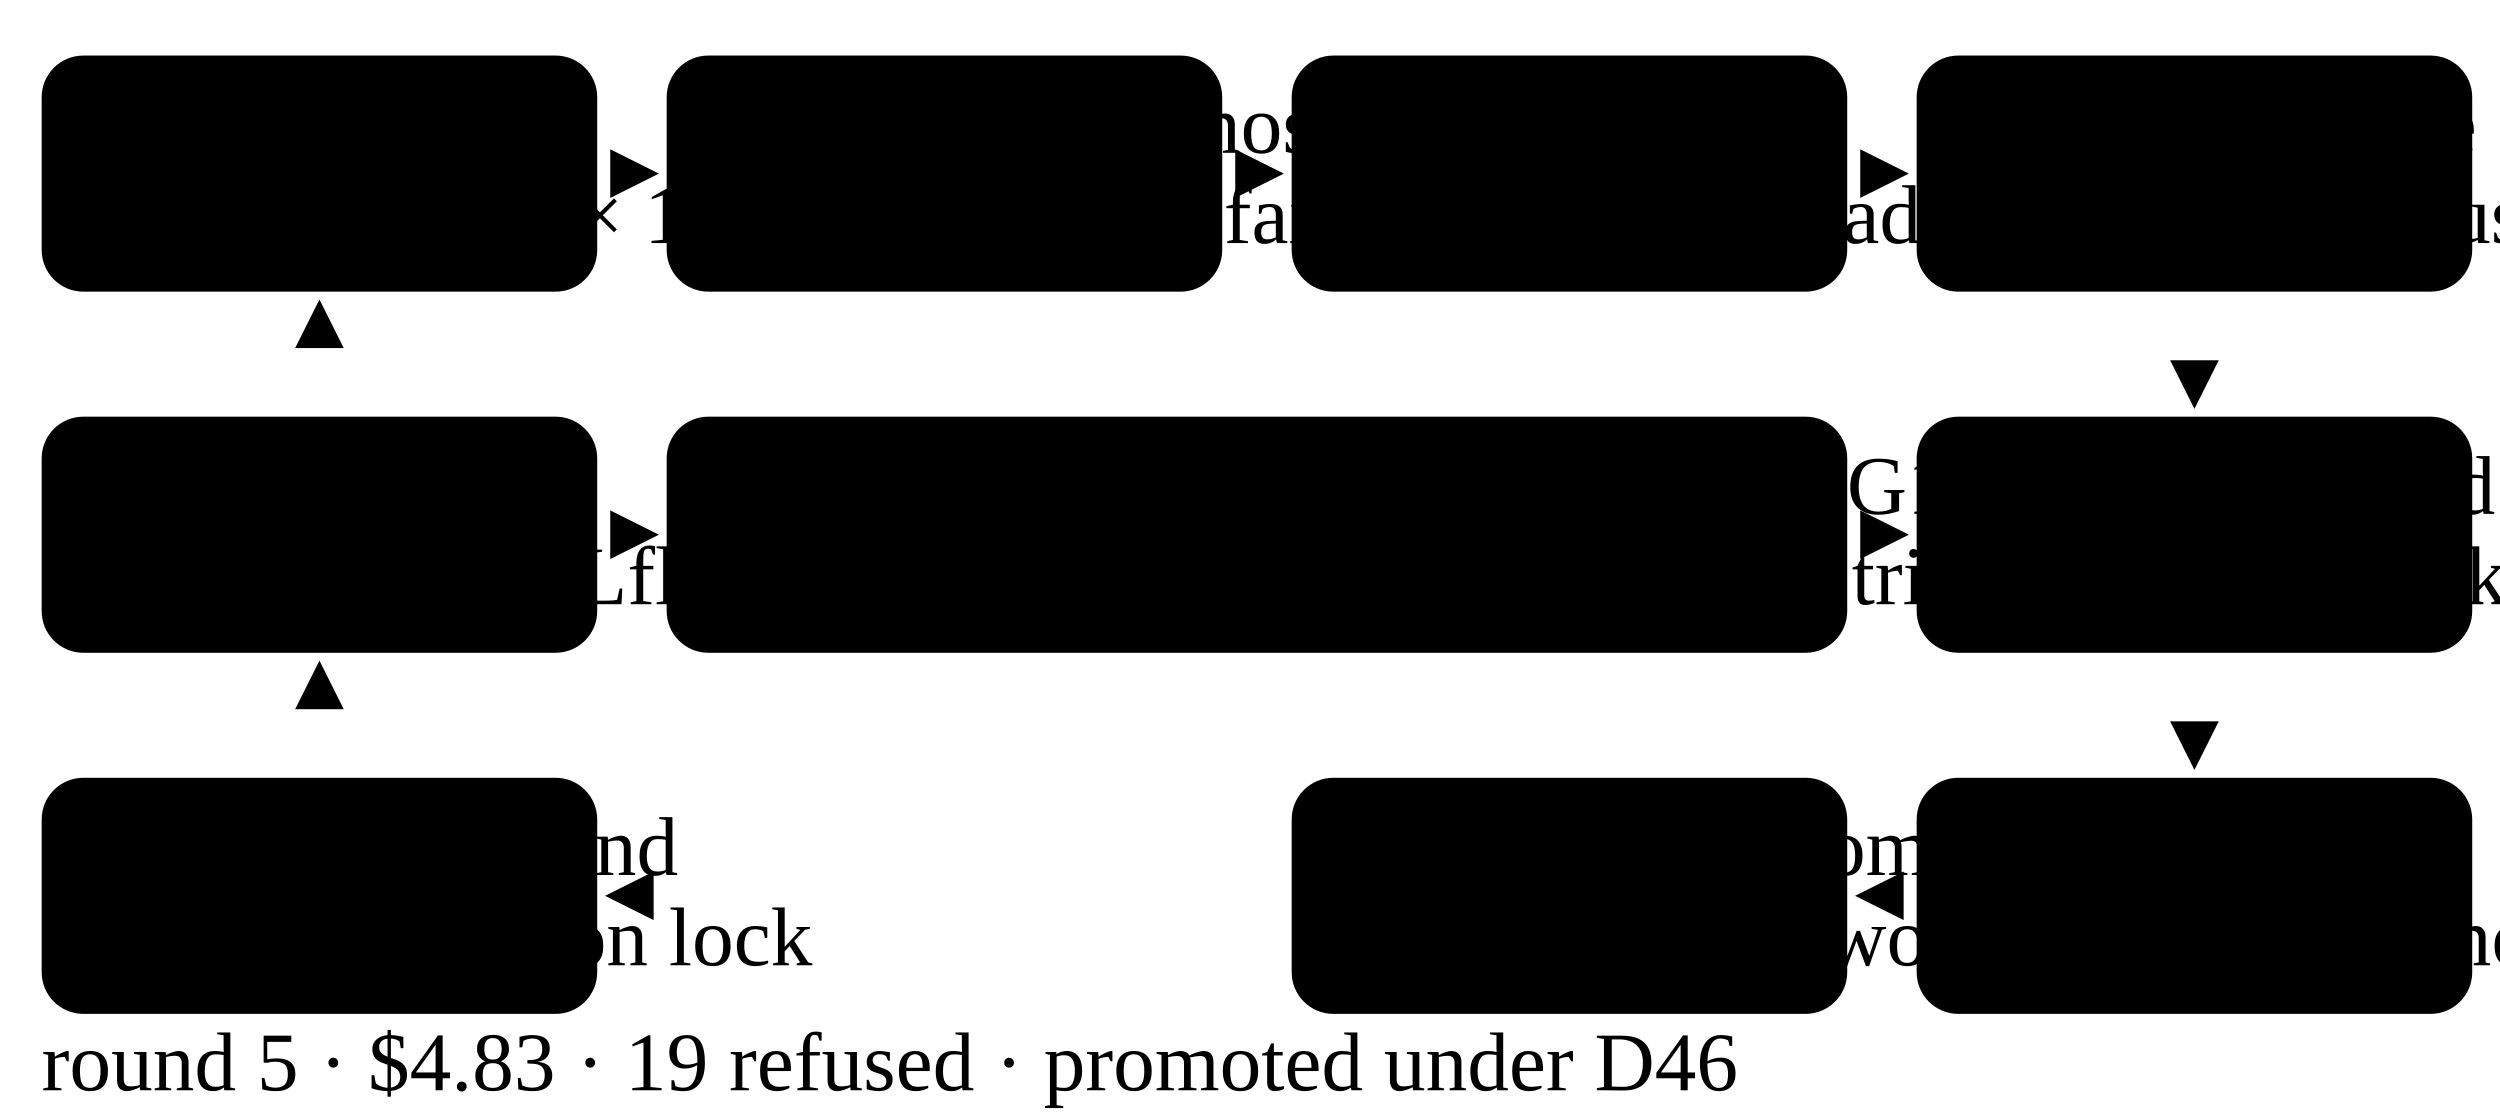
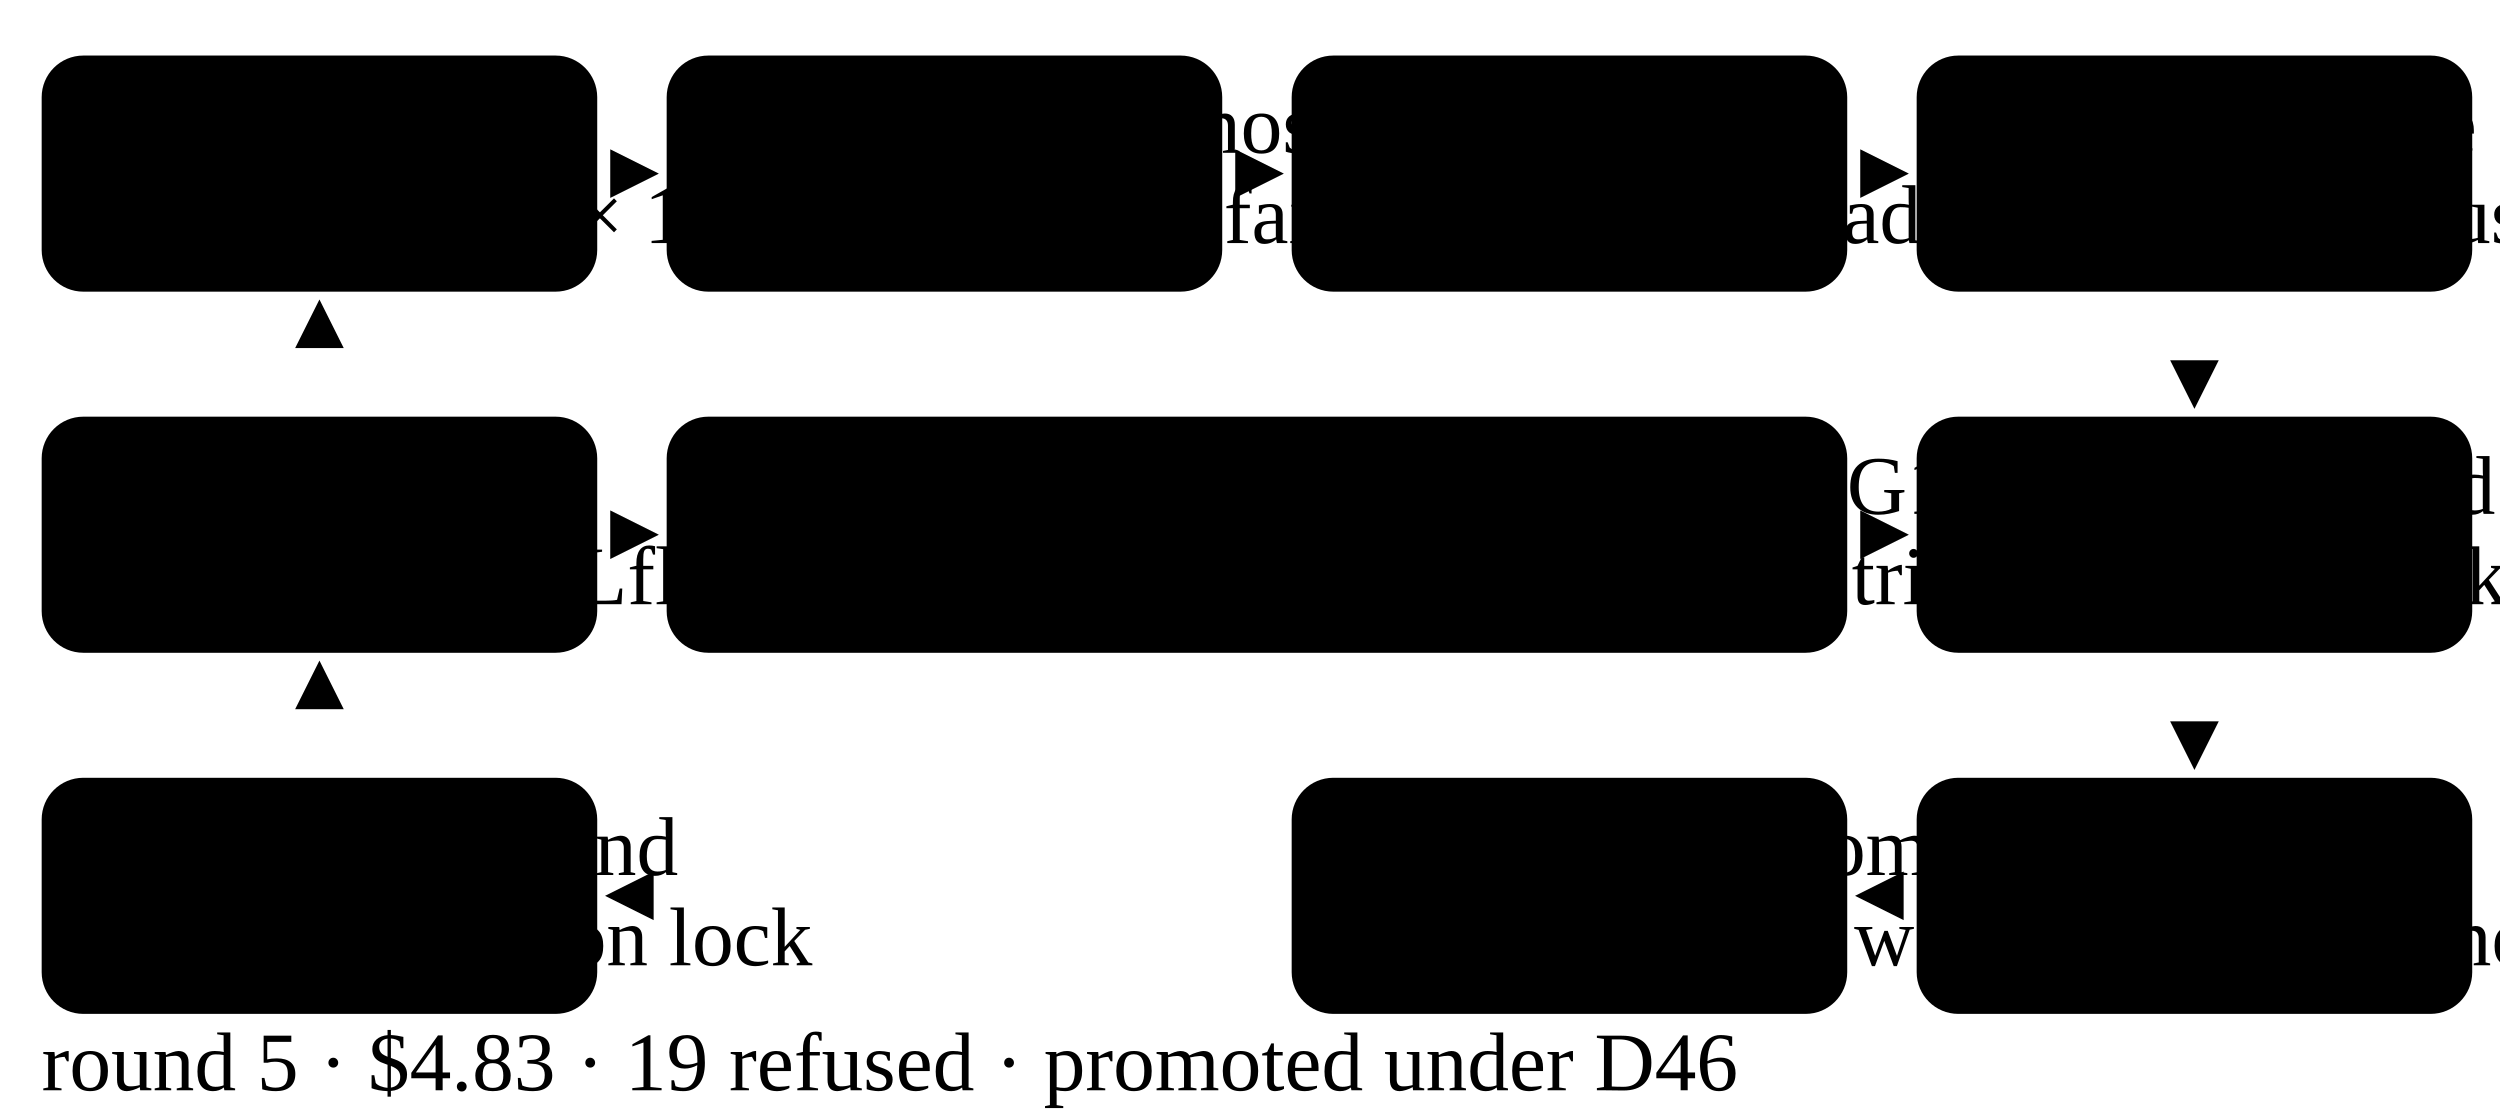
- <svg class="dia" viewBox="0 0 360 160" role="img" aria-label="One optimisation round as the explorer's Optimise tab draws it, seven stages with round five's own counts. One, the source run: the champion v6 on all 54 questions, one trial each, SQL 33 of 49. Two, diagnose: the scorecard scores every question three ways and the reader ledgers each of the 16 failed statements in seven steps. Three, split: every error of the 54 is read, none held out. Four, sessions: 13 Opus sessions, one per break step and one per dataset, read the golden diffs and each question's history from MLflow. Five, guard: of 28 writes the literal guard and guards G1 to G4 refused 19 and kept 9. Six, the new version v8: three playbook sections and six dataset notes, then 54 trials. Seven, outcome: 48 of 54, Pass at 1 0.904, promoted under D46, the leak gate then Pass at 1. The next round starts only from the champion's run. Off the ring sit the reader and the reviewer, both Opus and never inside a trial, and the history read from MLflow.">
+ <svg class="dia" viewBox="0 0 360 160" role="img" aria-label="One optimisation round as the explorer's Optimise tab draws it, seven stages with round five's own counts. One, the source run: the champion v6 on all 54 questions, one trial each, SQL 33 of 49. Two, diagnose: the scorecard scores every question three ways and the reader ledgers each of the 16 failed statements in seven steps. Three, split: every error of the 54 is read, none held out. Four, sessions: 13 Opus sessions, one per break step and one per dataset, read the golden diffs and each question's history from MLflow. Five, guard: of 28 writes the literal guard and guards G1 to G4 refused 19 and kept 9. Six, the new version v8: three playbook sections and six dataset notes, then 54 trials. Seven, outcome: 48 of 54, Pass at 1 90.4 percent, promoted under D46, the leak gate then Pass at 1. The next round starts only from the champion's run. Off the ring sit the reader and the reviewer, both Opus and never inside a trial, and the history read from MLflow.">
  <defs>
    <marker id="lp-dataagentbench" viewBox="0 0 8 8" refX="7" refY="4" markerWidth="7" markerHeight="7" orient="auto">
      <path d="M0,0 L8,4 L0,8 z" fill="currentColor" />
    </marker>
  </defs>
  <g>
    <rect class="nd" x="6" y="8" width="80" height="34" rx="6" />
    <text class="tx" x="46" y="22">1 · run</text>
    <text class="tx s" x="46" y="35">v6 · 54 × 1</text>
  </g>
  <g>
    <rect class="nd" x="96" y="8" width="80" height="34" rx="6" />
    <text class="tx" x="136" y="22">2 · diagnose</text>
    <text class="tx s" x="136" y="35">16 SQL fails</text>
  </g>
  <g>
    <rect class="nd" x="186" y="8" width="80" height="34" rx="6" />
    <text class="tx" x="226" y="22">3 · split</text>
    <text class="tx s" x="226" y="35">all 54 read</text>
  </g>
  <g>
    <rect class="nd hi" x="276" y="8" width="80" height="34" rx="6" />
    <text class="tx" x="316" y="22">4 · write</text>
    <text class="tx s" x="316" y="35">13 · Opus</text>
  </g>
  <g>
    <rect class="nd hi" x="276" y="60" width="80" height="34" rx="6" />
    <text class="tx" x="316" y="74">5 · guard</text>
    <text class="tx s" x="316" y="87">28 → 9 kept</text>
  </g>
  <g>
    <rect class="nd" x="276" y="112" width="80" height="34" rx="6" />
    <text class="tx" x="316" y="126">6 · v8</text>
    <text class="tx s" x="316" y="139">3 § + 6 notes</text>
  </g>
  <g>
    <rect class="nd hi" x="186" y="112" width="80" height="34" rx="6" />
    <text class="tx" x="226" y="126">7 · outcome</text>
-     <text class="tx s" x="226" y="139">0.904 · won</text>
+     <text class="tx s" x="226" y="139">90.4% · won</text>
  </g>
  <g>
    <rect class="nd ext" x="6" y="112" width="80" height="34" rx="6" />
    <text class="tx" x="46" y="126">next round</text>
    <text class="tx s" x="46" y="139">champion lock</text>
  </g>
  <g>
    <rect class="nd ext" x="96" y="60" width="170" height="34" rx="6" />
    <text class="tx" x="181" y="74">reader · reviewer G1</text>
    <text class="tx s" x="181" y="87">Opus · never in a trial</text>
  </g>
  <g>
    <rect class="nd ext" x="6" y="60" width="80" height="34" rx="6" />
    <text class="tx" x="46" y="74">history</text>
    <text class="tx s" x="46" y="87">from MLflow</text>
  </g>
  <path class="ed" d="M86,25 H94" marker-end="url(#lp-dataagentbench)" />
  <path class="ed" d="M176,25 H184" marker-end="url(#lp-dataagentbench)" />
  <path class="ed" d="M266,25 H274" marker-end="url(#lp-dataagentbench)" />
  <path class="ed" d="M316,42 V58" marker-end="url(#lp-dataagentbench)" />
  <path class="ed" d="M316,94 V110" marker-end="url(#lp-dataagentbench)" />
  <path class="ed" d="M276,129 H268" marker-end="url(#lp-dataagentbench)" />
  <path class="ed" d="M186,129 H88" marker-end="url(#lp-dataagentbench)" />
  <path class="ed" d="M46,112 V96" marker-end="url(#lp-dataagentbench)" />
  <path class="ed" d="M46,60 V44" marker-end="url(#lp-dataagentbench)" />
  <path class="ed dash" d="M266,77 H274" marker-end="url(#lp-dataagentbench)" />
  <path class="ed dash" d="M86,77 H94" marker-end="url(#lp-dataagentbench)" />
  <text class="cap" x="6" y="157">round 5 · $4.83 · 19 refused · promoted under D46</text>
</svg>
